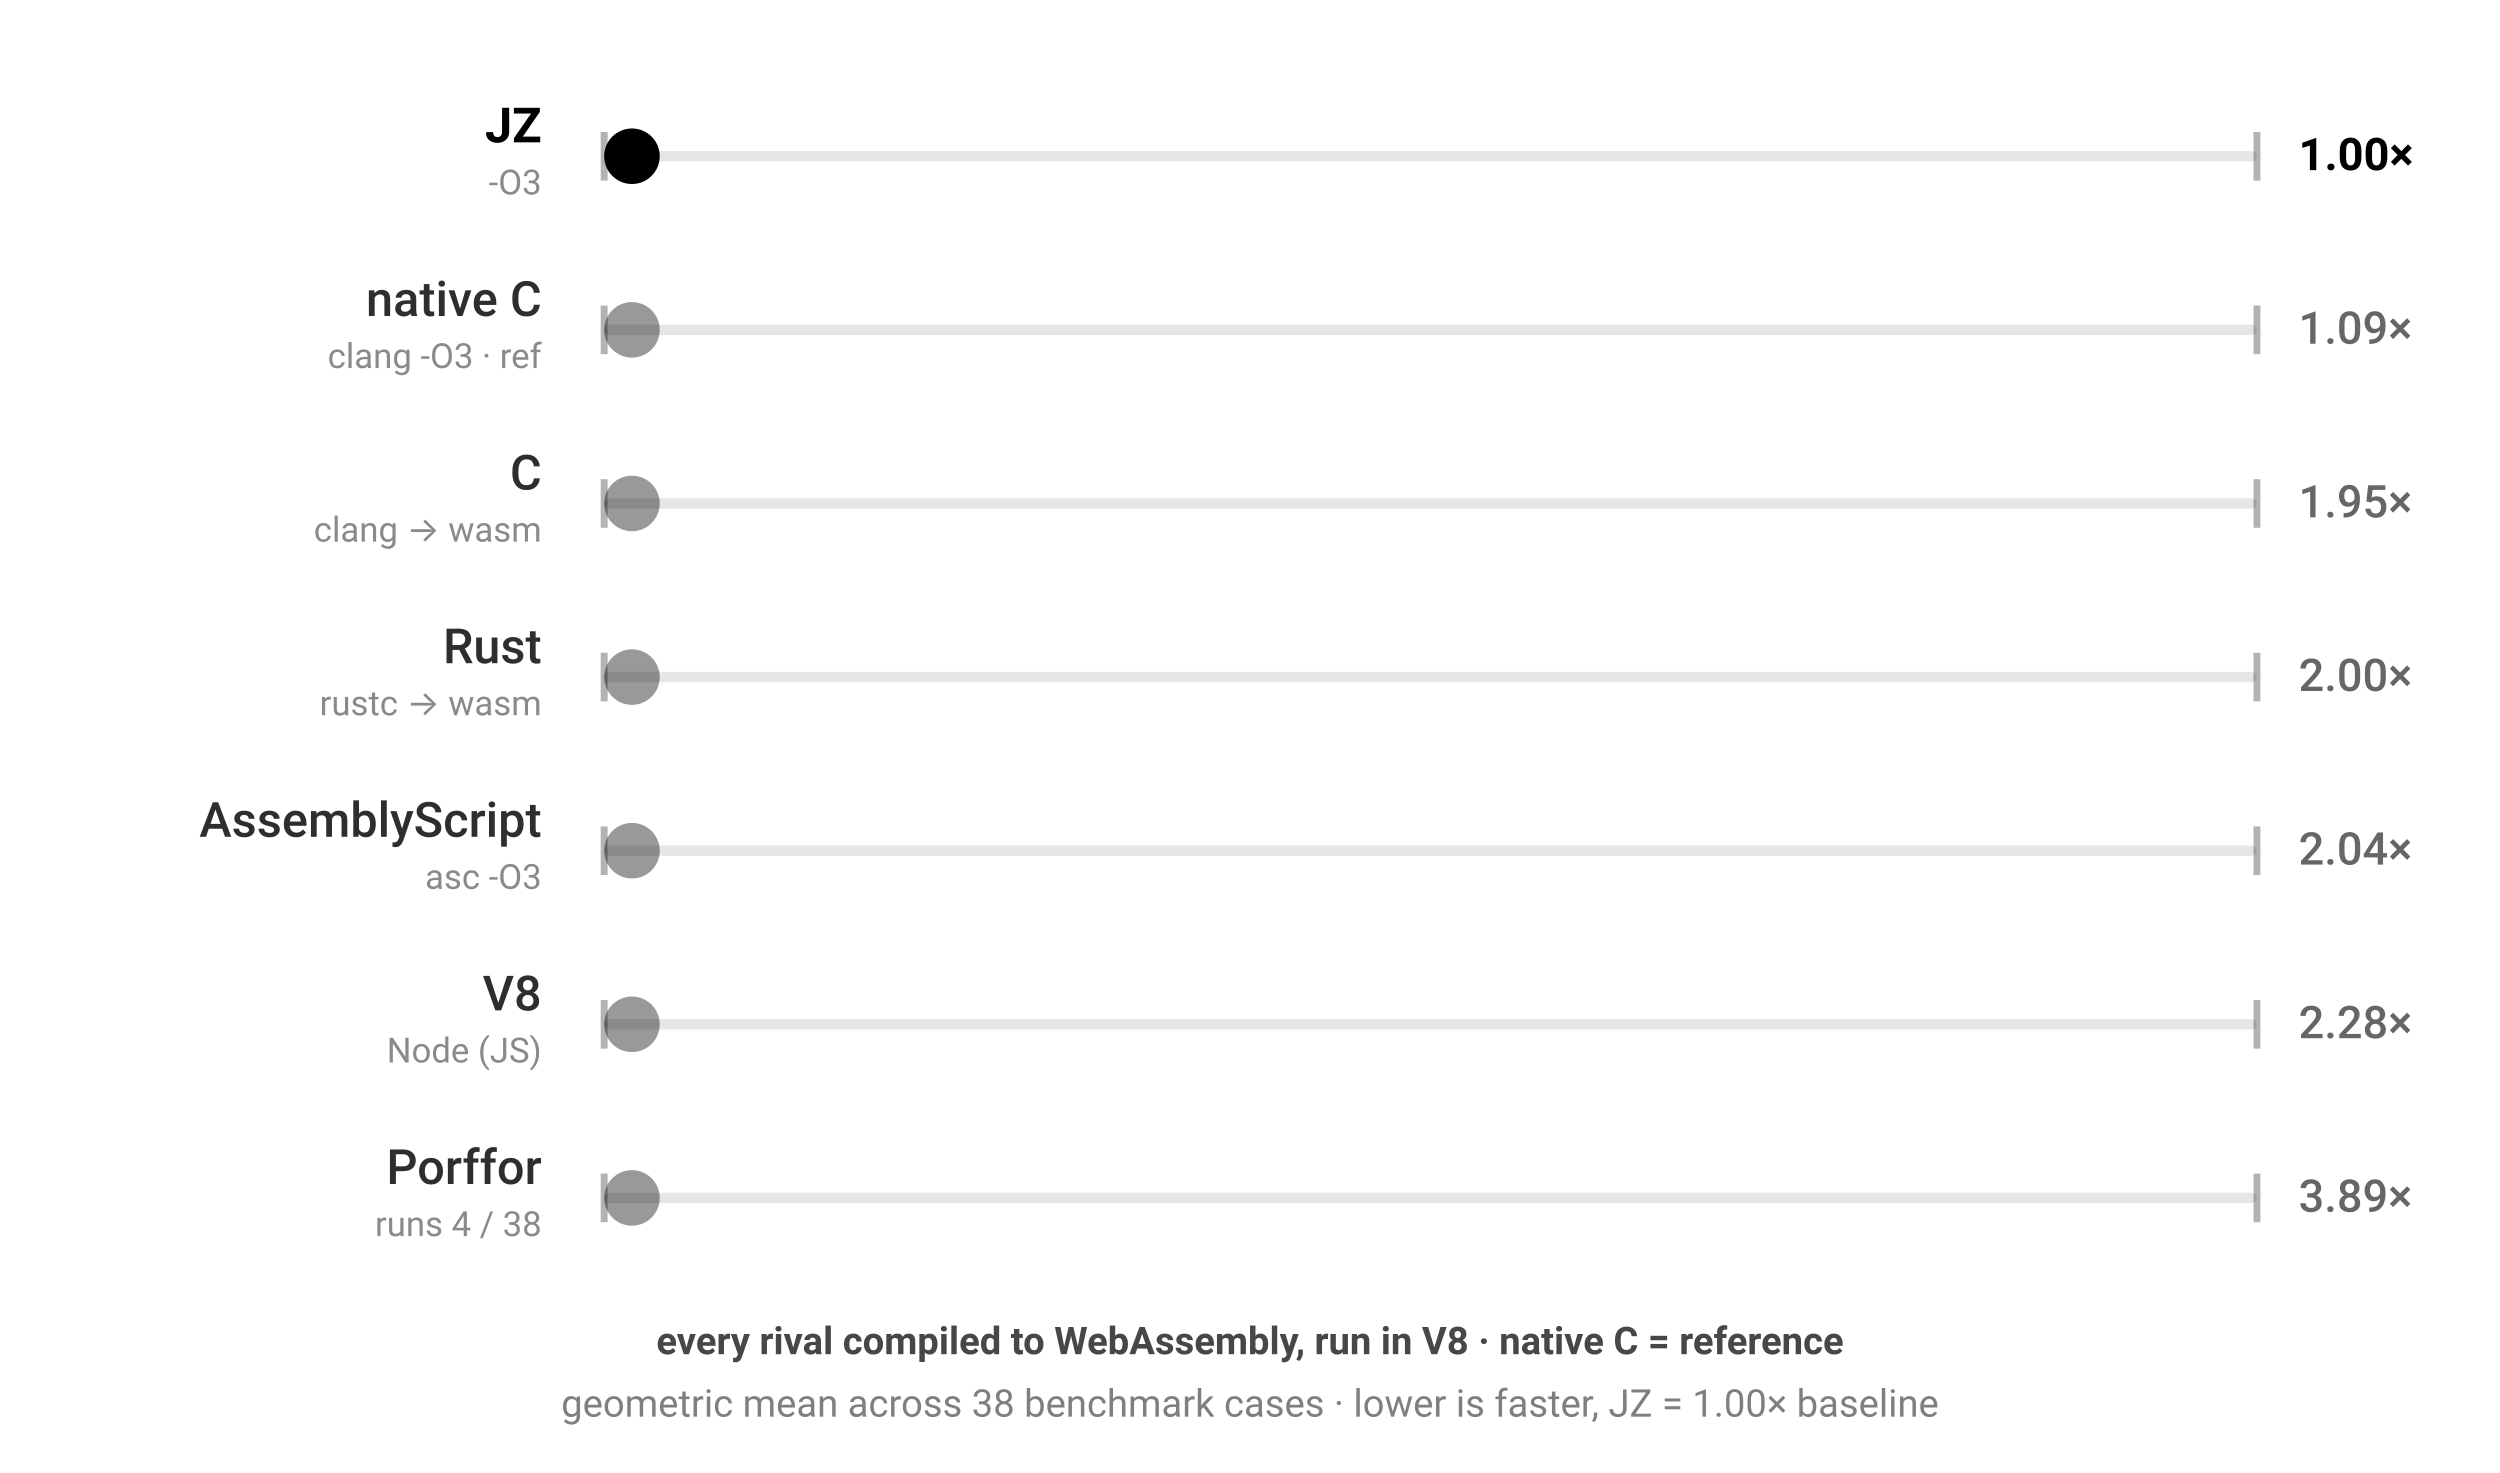
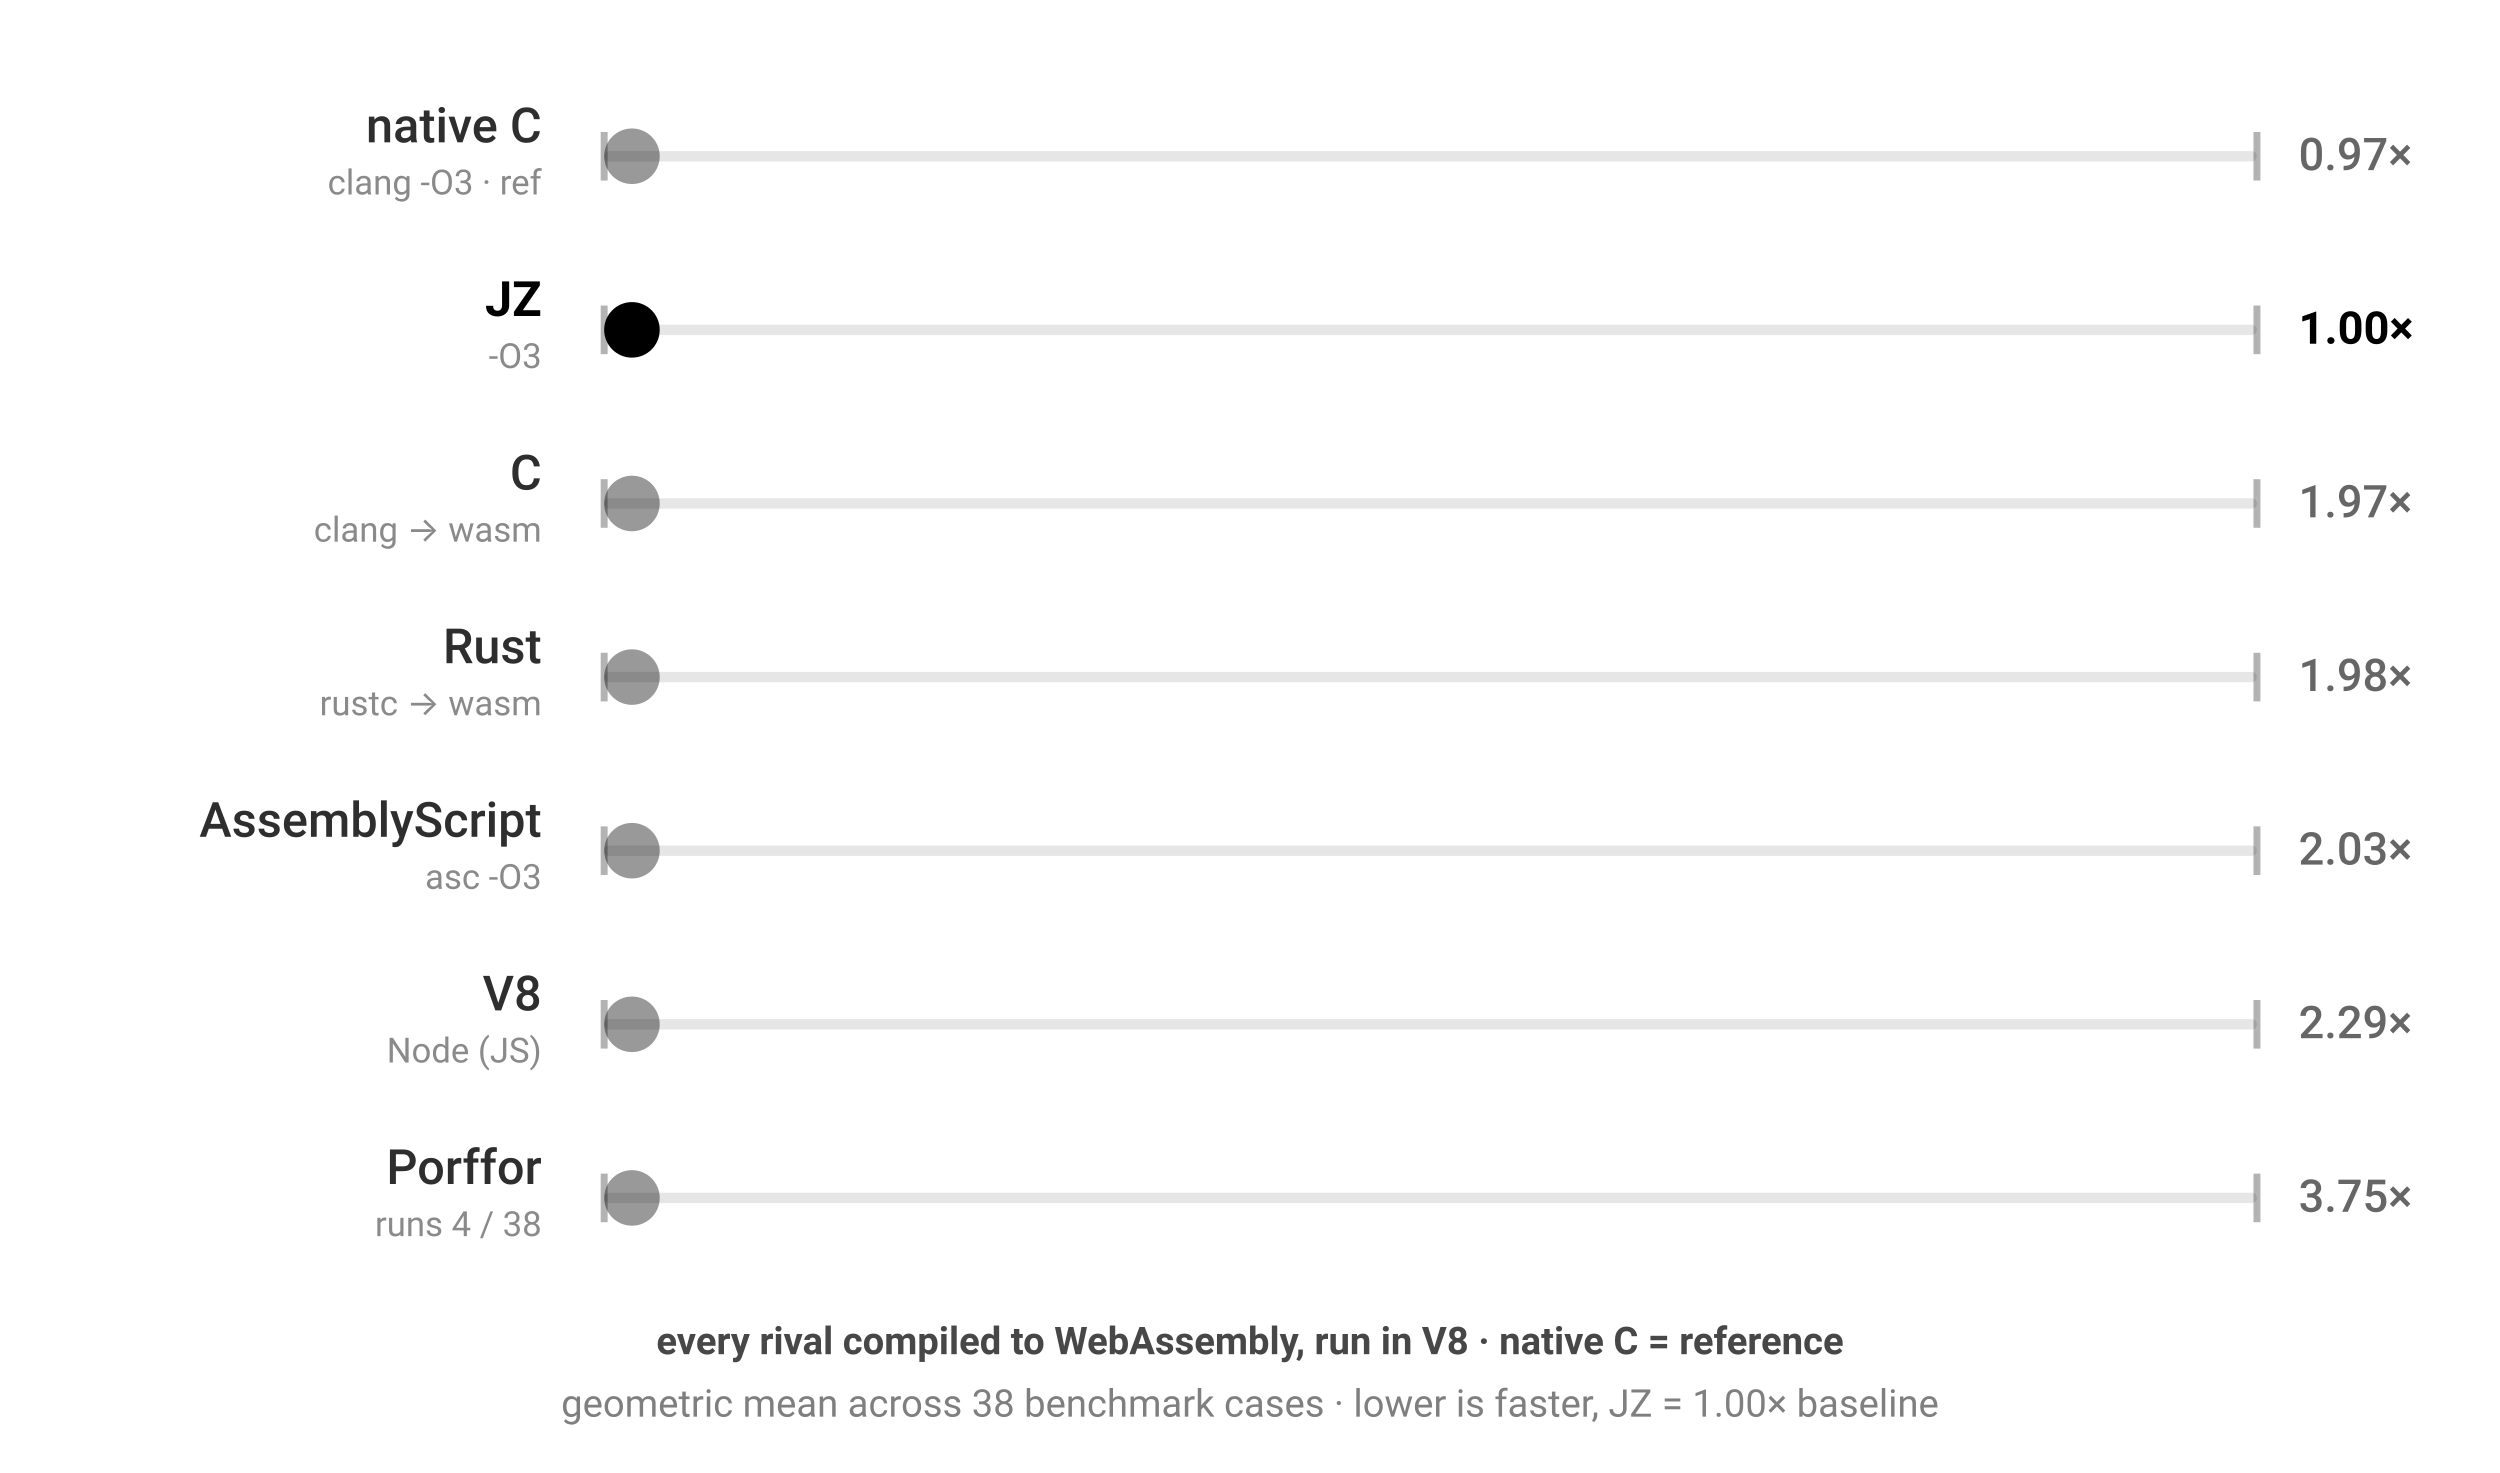
<svg xmlns="http://www.w3.org/2000/svg" viewBox="0 0 720 424" width="720" height="424" style="color-scheme:light dark" role="img" aria-label="JZ benchmark — every rival compiled to WebAssembly, run in V8 · native C = reference; geometric mean across 38 benchmark cases · lower is faster, JZ = 1.00× baseline; each ball's speed is proportional to that engine's geometric-mean runtime across the corpus">
  <g font-family="-apple-system,BlinkMacSystemFont,'Segoe UI',Roboto,sans-serif">
    <rect x="174" y="43.5" width="476" height="3" rx="1.5" fill="currentColor" fill-opacity="0.1" />
    <line x1="174" y1="38" x2="174" y2="52" stroke="currentColor" stroke-opacity="0.3" stroke-width="2" />
    <line x1="650" y1="38" x2="650" y2="52" stroke="currentColor" stroke-opacity="0.3" stroke-width="2" />
-     <text x="156" y="41" text-anchor="end" font-size="14" font-weight="700" fill="currentColor" fill-opacity="1">JZ</text>
-     <text x="156" y="56" text-anchor="end" font-size="10" fill="currentColor" fill-opacity="0.46">-O3</text>
-     <text x="662" y="49" font-size="13" font-weight="700" fill="currentColor" fill-opacity="1">1.00×</text>
-     <circle cx="182.0" cy="45" r="8" fill="currentColor" fill-opacity="1">
-       <animate attributeName="cx" dur="1.6s" repeatCount="indefinite" calcMode="linear" keyTimes="0;0.5;1" values="182.0;642.0;182.0" begin="-0.00s" />
+     <text x="156" y="41" text-anchor="end" font-size="14" font-weight="500" fill="currentColor" fill-opacity="0.82">native C</text>
+     <text x="156" y="56" text-anchor="end" font-size="10" fill="currentColor" fill-opacity="0.46">clang -O3 · ref</text>
+     <text x="662" y="49" font-size="13" font-weight="500" fill="currentColor" fill-opacity="0.6">0.97×</text>
+     <circle cx="182.0" cy="45" r="8" fill="currentColor" fill-opacity="0.4">
+       <animate attributeName="cx" dur="1.559s" repeatCount="indefinite" calcMode="linear" keyTimes="0;0.5;1" values="182.0;642.0;182.0" begin="-0.00s" />
    </circle>
  </g>
  <g font-family="-apple-system,BlinkMacSystemFont,'Segoe UI',Roboto,sans-serif">
    <rect x="174" y="93.5" width="476" height="3" rx="1.5" fill="currentColor" fill-opacity="0.1" />
    <line x1="174" y1="88" x2="174" y2="102" stroke="currentColor" stroke-opacity="0.3" stroke-width="2" />
    <line x1="650" y1="88" x2="650" y2="102" stroke="currentColor" stroke-opacity="0.3" stroke-width="2" />
-     <text x="156" y="91" text-anchor="end" font-size="14" font-weight="500" fill="currentColor" fill-opacity="0.82">native C</text>
-     <text x="156" y="106" text-anchor="end" font-size="10" fill="currentColor" fill-opacity="0.46">clang -O3 · ref</text>
-     <text x="662" y="99" font-size="13" font-weight="500" fill="currentColor" fill-opacity="0.6">1.09×</text>
-     <circle cx="182.0" cy="95" r="8" fill="currentColor" fill-opacity="0.4">
-       <animate attributeName="cx" dur="1.74s" repeatCount="indefinite" calcMode="linear" keyTimes="0;0.5;1" values="182.0;642.0;182.0" begin="-0.41s" />
+     <text x="156" y="91" text-anchor="end" font-size="14" font-weight="700" fill="currentColor" fill-opacity="1">JZ</text>
+     <text x="156" y="106" text-anchor="end" font-size="10" fill="currentColor" fill-opacity="0.46">-O3</text>
+     <text x="662" y="99" font-size="13" font-weight="700" fill="currentColor" fill-opacity="1">1.00×</text>
+     <circle cx="182.0" cy="95" r="8" fill="currentColor" fill-opacity="1">
+       <animate attributeName="cx" dur="1.6s" repeatCount="indefinite" calcMode="linear" keyTimes="0;0.5;1" values="182.0;642.0;182.0" begin="-0.41s" />
    </circle>
  </g>
  <g font-family="-apple-system,BlinkMacSystemFont,'Segoe UI',Roboto,sans-serif">
    <rect x="174" y="143.5" width="476" height="3" rx="1.5" fill="currentColor" fill-opacity="0.1" />
    <line x1="174" y1="138" x2="174" y2="152" stroke="currentColor" stroke-opacity="0.3" stroke-width="2" />
    <line x1="650" y1="138" x2="650" y2="152" stroke="currentColor" stroke-opacity="0.3" stroke-width="2" />
    <text x="156" y="141" text-anchor="end" font-size="14" font-weight="500" fill="currentColor" fill-opacity="0.82">C</text>
    <text x="156" y="156" text-anchor="end" font-size="10" fill="currentColor" fill-opacity="0.46">clang → wasm</text>
-     <text x="662" y="149" font-size="13" font-weight="500" fill="currentColor" fill-opacity="0.6">1.95×</text>
+     <text x="662" y="149" font-size="13" font-weight="500" fill="currentColor" fill-opacity="0.6">1.97×</text>
    <circle cx="182.0" cy="145" r="8" fill="currentColor" fill-opacity="0.4">
-       <animate attributeName="cx" dur="3.118s" repeatCount="indefinite" calcMode="linear" keyTimes="0;0.5;1" values="182.0;642.0;182.0" begin="-0.82s" />
+       <animate attributeName="cx" dur="3.148s" repeatCount="indefinite" calcMode="linear" keyTimes="0;0.5;1" values="182.0;642.0;182.0" begin="-0.82s" />
    </circle>
  </g>
  <g font-family="-apple-system,BlinkMacSystemFont,'Segoe UI',Roboto,sans-serif">
    <rect x="174" y="193.5" width="476" height="3" rx="1.5" fill="currentColor" fill-opacity="0.1" />
    <line x1="174" y1="188" x2="174" y2="202" stroke="currentColor" stroke-opacity="0.3" stroke-width="2" />
    <line x1="650" y1="188" x2="650" y2="202" stroke="currentColor" stroke-opacity="0.3" stroke-width="2" />
    <text x="156" y="191" text-anchor="end" font-size="14" font-weight="500" fill="currentColor" fill-opacity="0.82">Rust</text>
    <text x="156" y="206" text-anchor="end" font-size="10" fill="currentColor" fill-opacity="0.46">rustc → wasm</text>
-     <text x="662" y="199" font-size="13" font-weight="500" fill="currentColor" fill-opacity="0.6">2.00×</text>
+     <text x="662" y="199" font-size="13" font-weight="500" fill="currentColor" fill-opacity="0.6">1.98×</text>
    <circle cx="182.0" cy="195" r="8" fill="currentColor" fill-opacity="0.4">
-       <animate attributeName="cx" dur="3.197s" repeatCount="indefinite" calcMode="linear" keyTimes="0;0.5;1" values="182.0;642.0;182.0" begin="-1.23s" />
+       <animate attributeName="cx" dur="3.173s" repeatCount="indefinite" calcMode="linear" keyTimes="0;0.5;1" values="182.0;642.0;182.0" begin="-1.23s" />
    </circle>
  </g>
  <g font-family="-apple-system,BlinkMacSystemFont,'Segoe UI',Roboto,sans-serif">
    <rect x="174" y="243.5" width="476" height="3" rx="1.5" fill="currentColor" fill-opacity="0.1" />
    <line x1="174" y1="238" x2="174" y2="252" stroke="currentColor" stroke-opacity="0.3" stroke-width="2" />
    <line x1="650" y1="238" x2="650" y2="252" stroke="currentColor" stroke-opacity="0.3" stroke-width="2" />
    <text x="156" y="241" text-anchor="end" font-size="14" font-weight="500" fill="currentColor" fill-opacity="0.82">AssemblyScript</text>
    <text x="156" y="256" text-anchor="end" font-size="10" fill="currentColor" fill-opacity="0.46">asc -O3</text>
-     <text x="662" y="249" font-size="13" font-weight="500" fill="currentColor" fill-opacity="0.6">2.04×</text>
+     <text x="662" y="249" font-size="13" font-weight="500" fill="currentColor" fill-opacity="0.6">2.03×</text>
    <circle cx="182.0" cy="245" r="8" fill="currentColor" fill-opacity="0.4">
-       <animate attributeName="cx" dur="3.266s" repeatCount="indefinite" calcMode="linear" keyTimes="0;0.5;1" values="182.0;642.0;182.0" begin="-1.64s" />
+       <animate attributeName="cx" dur="3.249s" repeatCount="indefinite" calcMode="linear" keyTimes="0;0.5;1" values="182.0;642.0;182.0" begin="-1.64s" />
    </circle>
  </g>
  <g font-family="-apple-system,BlinkMacSystemFont,'Segoe UI',Roboto,sans-serif">
    <rect x="174" y="293.5" width="476" height="3" rx="1.5" fill="currentColor" fill-opacity="0.1" />
    <line x1="174" y1="288" x2="174" y2="302" stroke="currentColor" stroke-opacity="0.3" stroke-width="2" />
    <line x1="650" y1="288" x2="650" y2="302" stroke="currentColor" stroke-opacity="0.3" stroke-width="2" />
    <text x="156" y="291" text-anchor="end" font-size="14" font-weight="500" fill="currentColor" fill-opacity="0.82">V8</text>
    <text x="156" y="306" text-anchor="end" font-size="10" fill="currentColor" fill-opacity="0.46">Node (JS)</text>
-     <text x="662" y="299" font-size="13" font-weight="500" fill="currentColor" fill-opacity="0.6">2.28×</text>
+     <text x="662" y="299" font-size="13" font-weight="500" fill="currentColor" fill-opacity="0.6">2.29×</text>
    <circle cx="182.0" cy="295" r="8" fill="currentColor" fill-opacity="0.4">
-       <animate attributeName="cx" dur="3.643s" repeatCount="indefinite" calcMode="linear" keyTimes="0;0.5;1" values="182.0;642.0;182.0" begin="-2.05s" />
+       <animate attributeName="cx" dur="3.66s" repeatCount="indefinite" calcMode="linear" keyTimes="0;0.5;1" values="182.0;642.0;182.0" begin="-2.05s" />
    </circle>
  </g>
  <g font-family="-apple-system,BlinkMacSystemFont,'Segoe UI',Roboto,sans-serif">
    <rect x="174" y="343.5" width="476" height="3" rx="1.5" fill="currentColor" fill-opacity="0.1" />
    <line x1="174" y1="338" x2="174" y2="352" stroke="currentColor" stroke-opacity="0.3" stroke-width="2" />
    <line x1="650" y1="338" x2="650" y2="352" stroke="currentColor" stroke-opacity="0.3" stroke-width="2" />
    <text x="156" y="341" text-anchor="end" font-size="14" font-weight="500" fill="currentColor" fill-opacity="0.82">Porffor</text>
    <text x="156" y="356" text-anchor="end" font-size="10" fill="currentColor" fill-opacity="0.46">runs 4 / 38</text>
-     <text x="662" y="349" font-size="13" font-weight="500" fill="currentColor" fill-opacity="0.6">3.89×</text>
+     <text x="662" y="349" font-size="13" font-weight="500" fill="currentColor" fill-opacity="0.6">3.75×</text>
    <circle cx="182.0" cy="345" r="8" fill="currentColor" fill-opacity="0.4">
-       <animate attributeName="cx" dur="6.226s" repeatCount="indefinite" calcMode="linear" keyTimes="0;0.5;1" values="182.0;642.0;182.0" begin="-2.46s" />
+       <animate attributeName="cx" dur="6.002s" repeatCount="indefinite" calcMode="linear" keyTimes="0;0.5;1" values="182.0;642.0;182.0" begin="-2.46s" />
    </circle>
  </g>
  <text x="360" y="390" text-anchor="middle" font-family="-apple-system,BlinkMacSystemFont,'Segoe UI',Roboto,sans-serif" font-size="11" font-weight="600" fill="currentColor" fill-opacity="0.72">every rival compiled to WebAssembly, run in V8 · native C = reference</text>
  <text x="360" y="408" text-anchor="middle" font-family="-apple-system,BlinkMacSystemFont,'Segoe UI',Roboto,sans-serif" font-size="11" fill="currentColor" fill-opacity="0.5">geometric mean across 38 benchmark cases · lower is faster, JZ = 1.00× baseline</text>
</svg>
